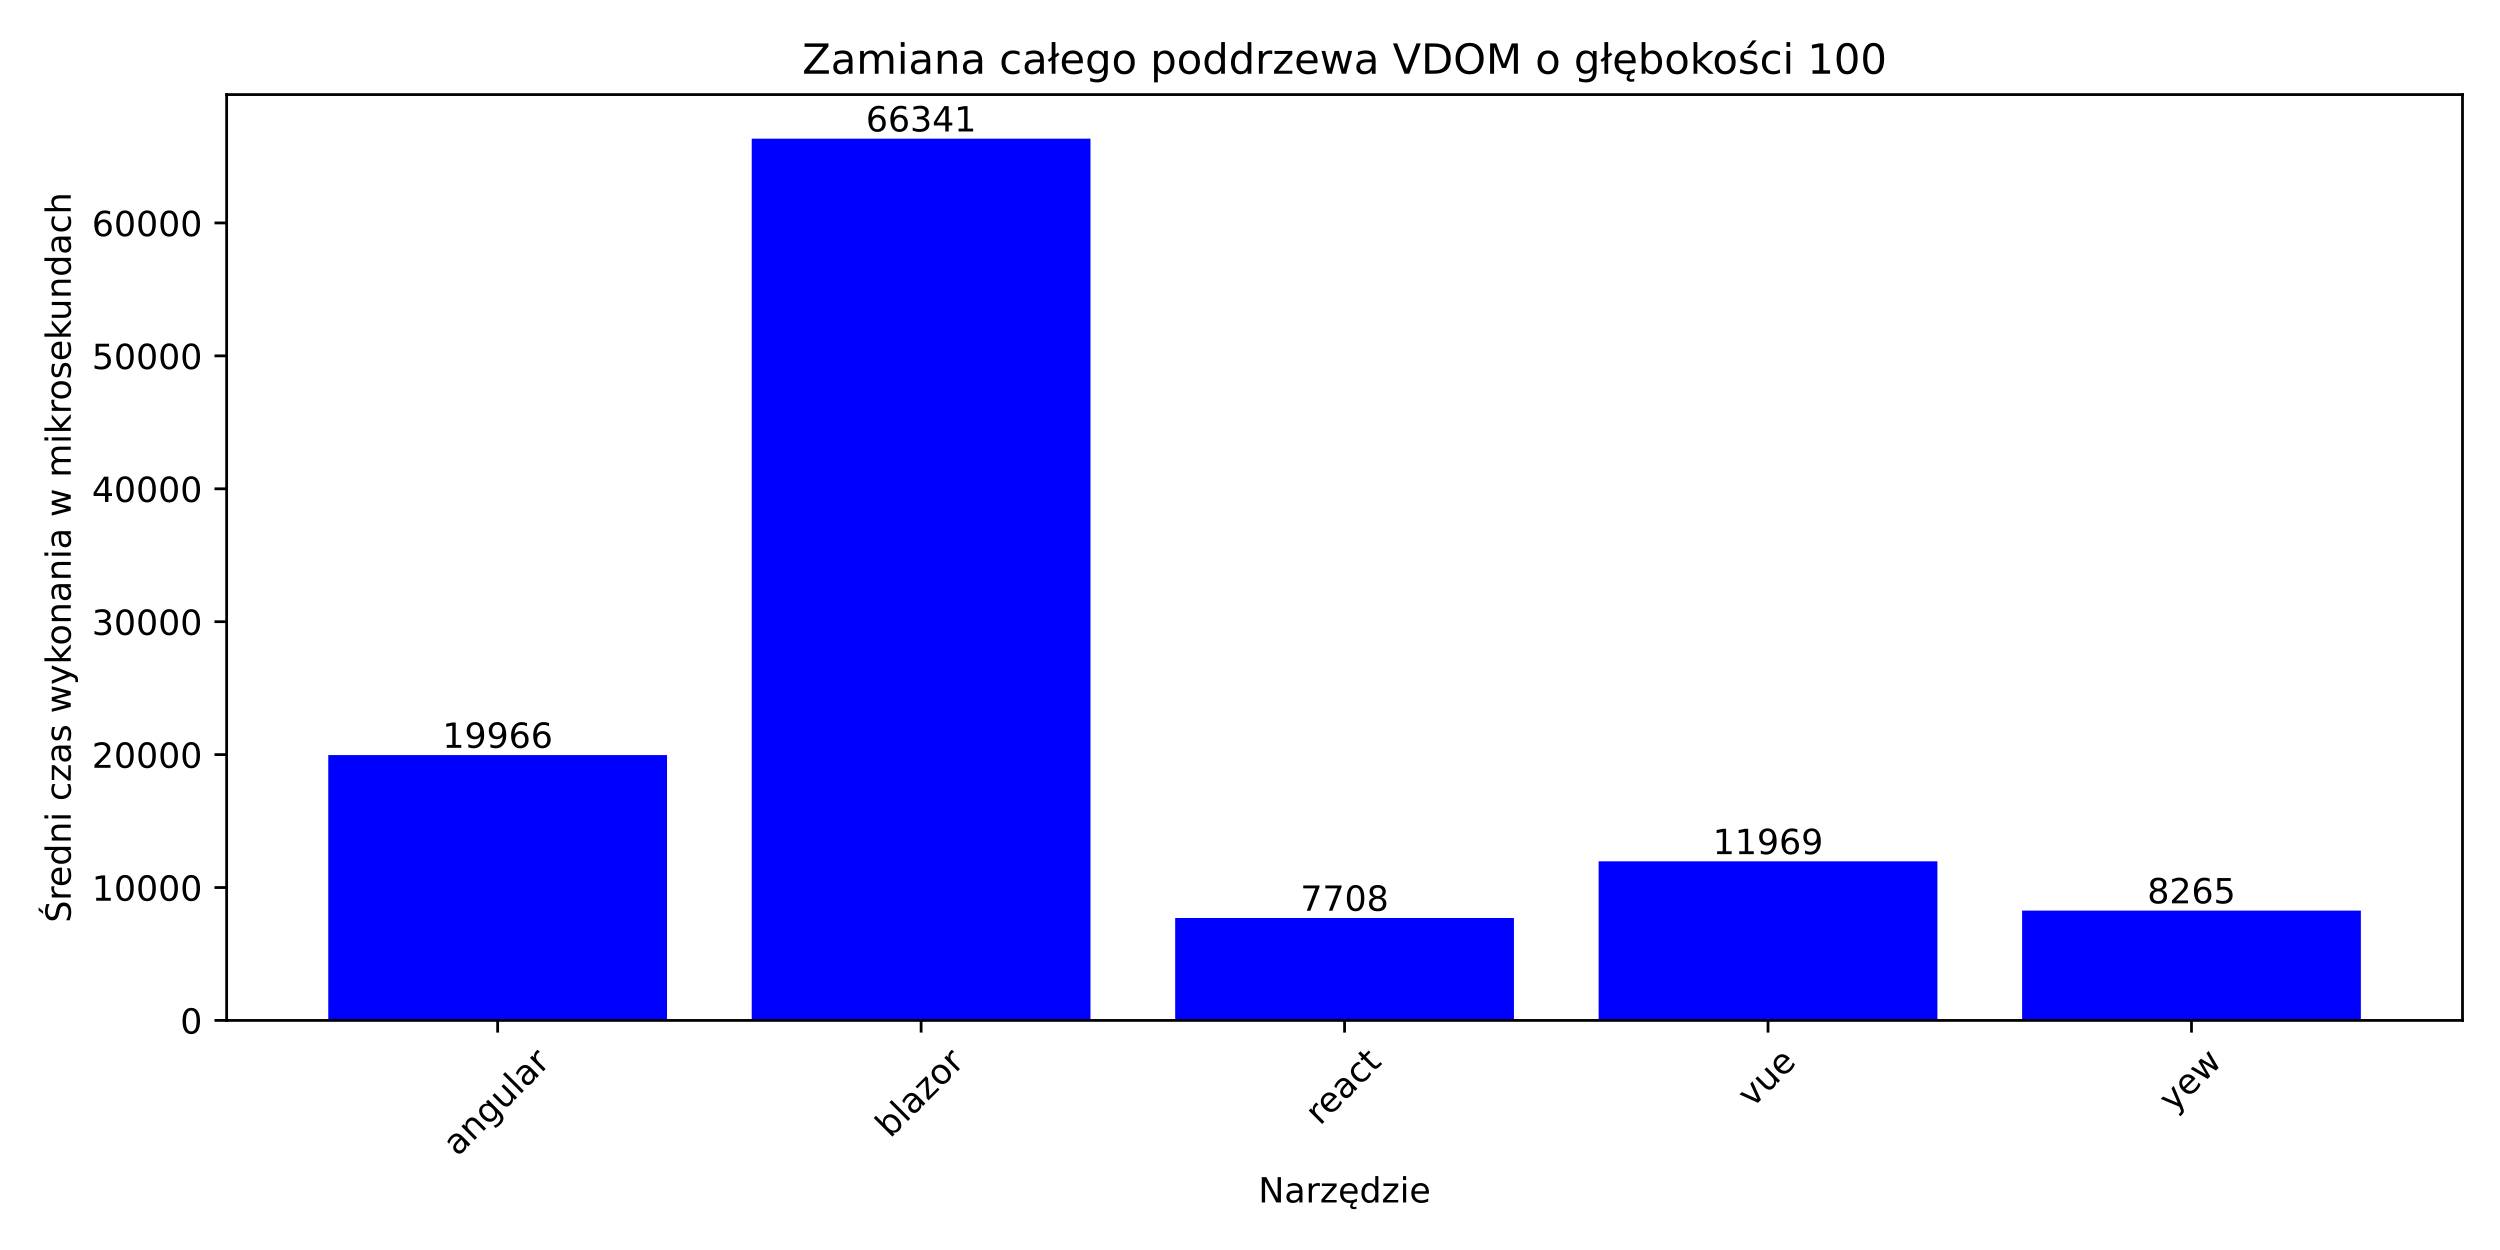
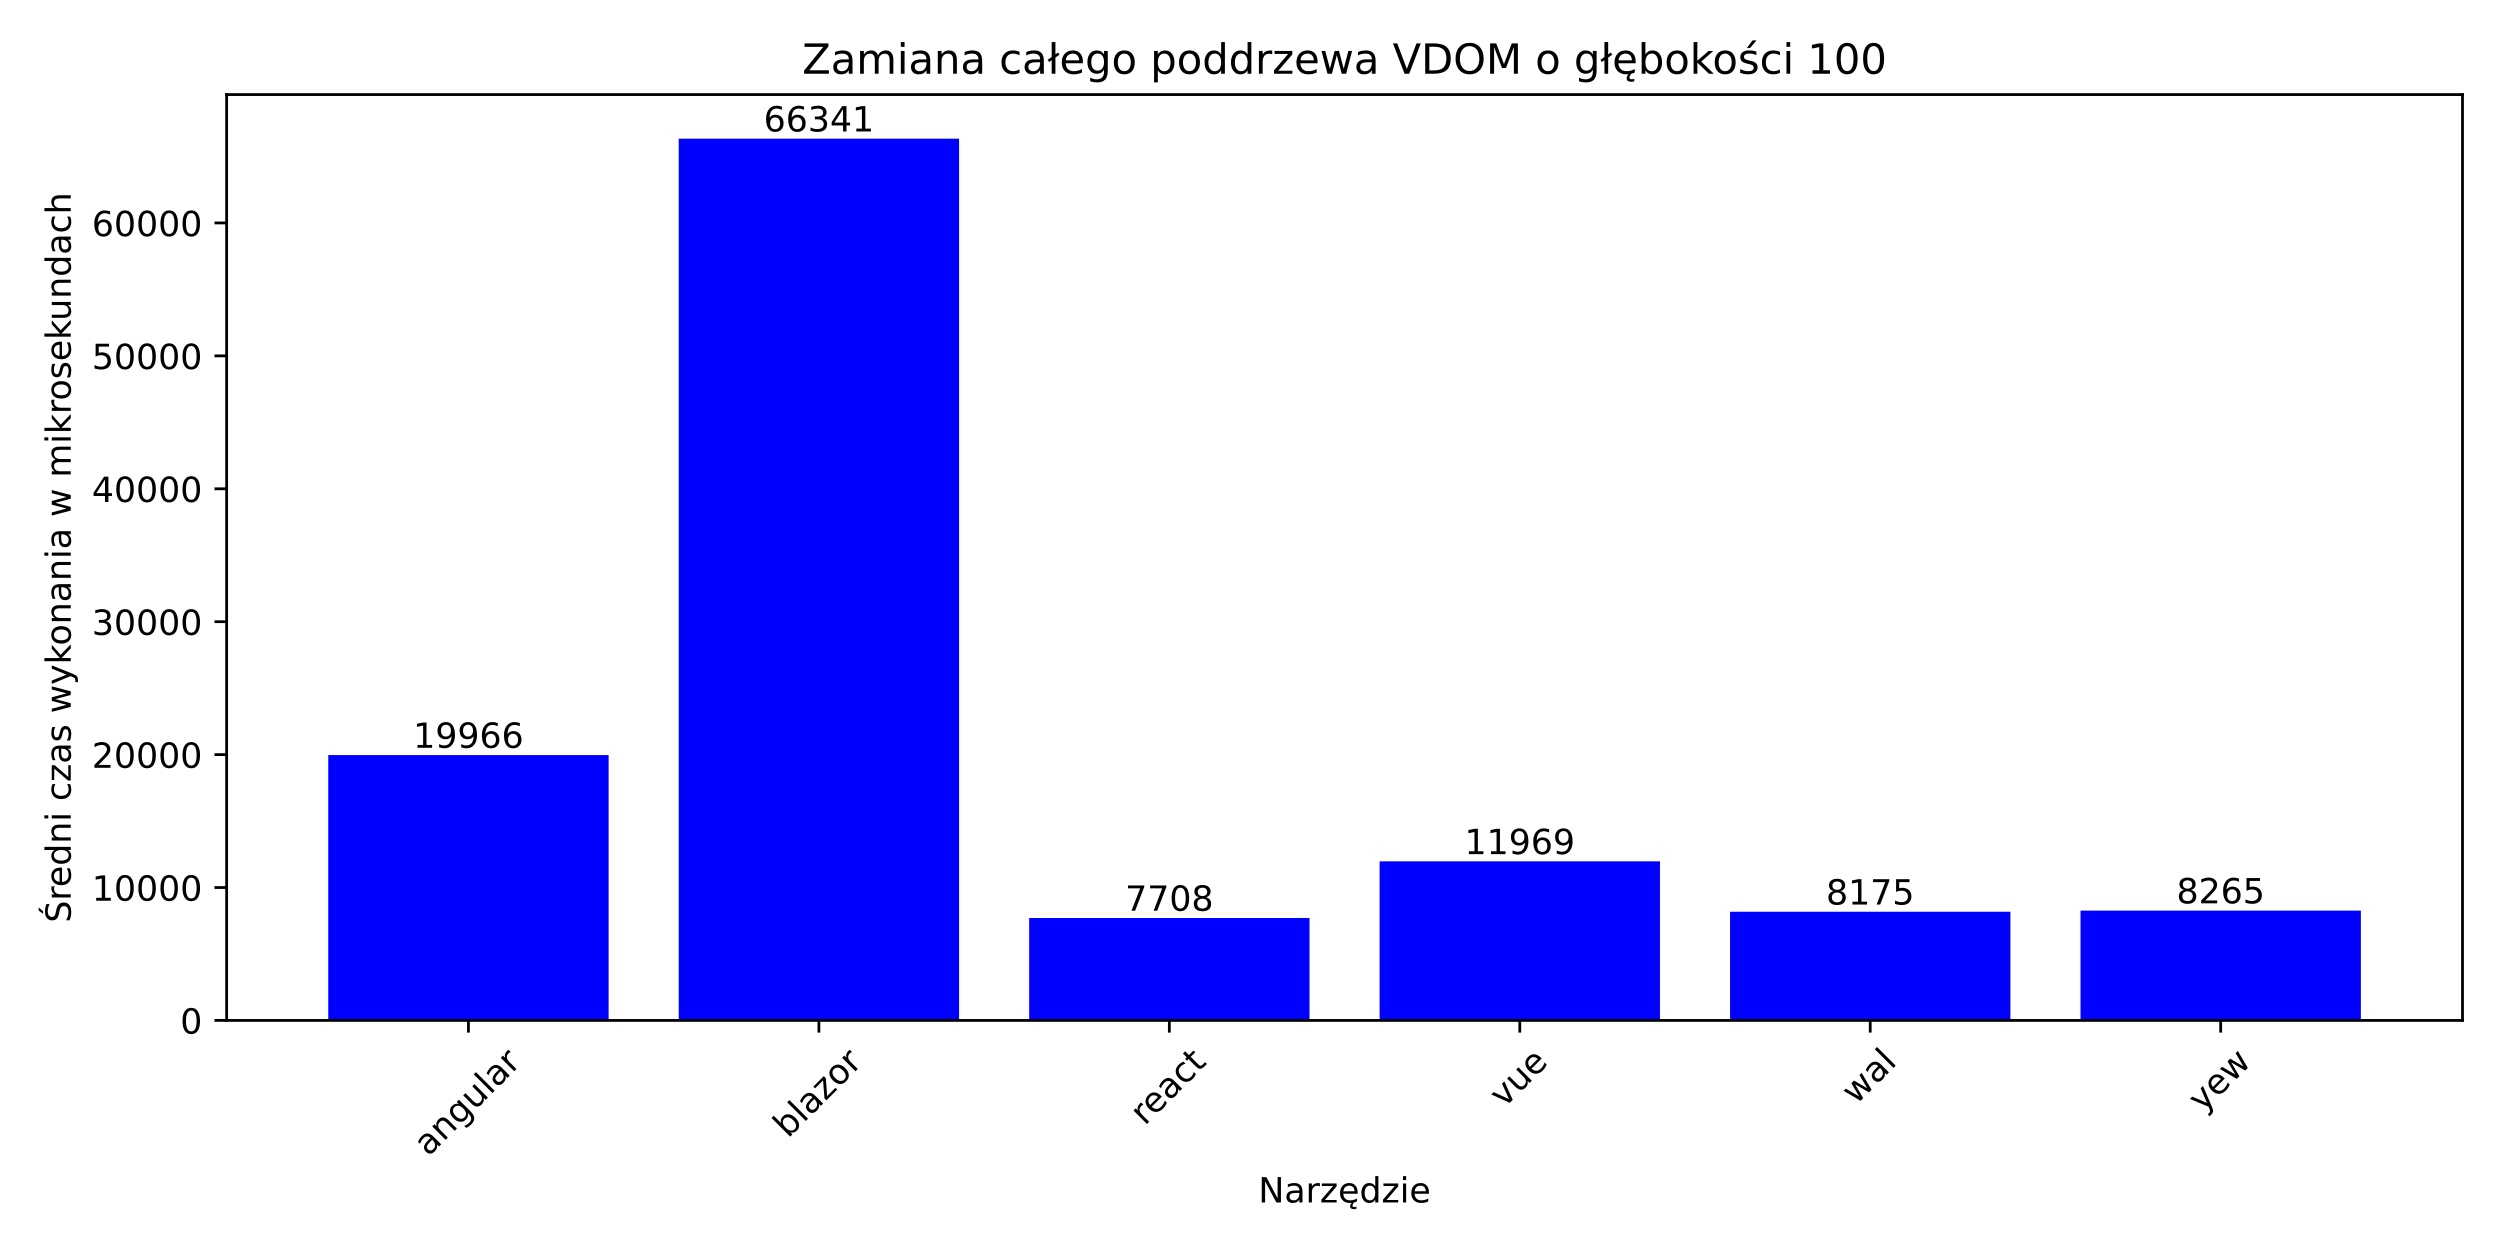
<svg xmlns="http://www.w3.org/2000/svg" xmlns:xlink="http://www.w3.org/1999/xlink" width="720pt" height="360pt" viewBox="0 0 720 360" version="1.1">
  <defs>
    <style type="text/css">*{stroke-linejoin: round; stroke-linecap: butt}</style>
  </defs>
  <g id="figure_1">
    <g id="patch_1">
      <path d="M 0 360  L 720 360  L 720 0  L 0 0  z " style="fill: #ffffff" />
    </g>
    <g id="axes_1">
      <g id="patch_2">
        <path d="M 65.27 293.882  L 709.2 293.882  L 709.2 27.24  L 65.27 27.24  z " style="fill: #ffffff" />
      </g>
      <g id="patch_3">
-         <path d="M 94.54 293.882  L 192.105 293.882  L 192.105 217.454  L 94.54 217.454  z " clip-path="url(#p72a7b8c632)" style="fill: #0000ff" />
+         <path d="M 94.54 293.882  L 175.283 293.882  L 175.283 217.454  L 94.54 217.454  z " clip-path="url(#p450a2bae8b)" style="fill: #0000ff" />
      </g>
      <g id="patch_4">
-         <path d="M 216.496 293.882  L 314.061 293.882  L 314.061 39.937  L 216.496 39.937  z " clip-path="url(#p72a7b8c632)" style="fill: #0000ff" />
+         <path d="M 195.469 293.882  L 276.213 293.882  L 276.213 39.937  L 195.469 39.937  z " clip-path="url(#p450a2bae8b)" style="fill: #0000ff" />
      </g>
      <g id="patch_5">
-         <path d="M 338.452 293.882  L 436.018 293.882  L 436.018 264.378  L 338.452 264.378  z " clip-path="url(#p72a7b8c632)" style="fill: #0000ff" />
+         <path d="M 296.398 293.882  L 377.142 293.882  L 377.142 264.378  L 296.398 264.378  z " clip-path="url(#p450a2bae8b)" style="fill: #0000ff" />
      </g>
      <g id="patch_6">
-         <path d="M 460.409 293.882  L 557.974 293.882  L 557.974 248.068  L 460.409 248.068  z " clip-path="url(#p72a7b8c632)" style="fill: #0000ff" />
+         <path d="M 397.328 293.882  L 478.072 293.882  L 478.072 248.068  L 397.328 248.068  z " clip-path="url(#p450a2bae8b)" style="fill: #0000ff" />
      </g>
      <g id="patch_7">
-         <path d="M 582.365 293.882  L 679.93 293.882  L 679.93 262.246  L 582.365 262.246  z " clip-path="url(#p72a7b8c632)" style="fill: #0000ff" />
+         <path d="M 498.257 293.882  L 579.001 293.882  L 579.001 262.589  L 498.257 262.589  z " clip-path="url(#p450a2bae8b)" style="fill: #0000ff" />
+       </g>
+       <g id="patch_8">
+         <path d="M 599.187 293.882  L 679.93 293.882  L 679.93 262.246  L 599.187 262.246  z " clip-path="url(#p450a2bae8b)" style="fill: #0000ff" />
      </g>
      <g id="matplotlib.axis_1">
        <g id="xtick_1">
          <g id="line2d_1">
            <defs>
-               <path id="m6571f923c6" d="M 0 0  L 0 3.5  " style="stroke: #000000; stroke-width: 0.8" />
+               <path id="ma0e70fa3bb" d="M 0 0  L 0 3.5  " style="stroke: #000000; stroke-width: 0.8" />
            </defs>
            <g>
-               <use xlink:href="#m6571f923c6" x="143.322" y="293.882" style="stroke: #000000; stroke-width: 0.8" />
+               <use xlink:href="#ma0e70fa3bb" x="134.911" y="293.882" style="stroke: #000000; stroke-width: 0.8" />
            </g>
          </g>
          <g id="text_1">
-             <g transform="translate(131.7786 333.2442) rotate(-45) scale(0.1 -0.1)">
+             <g transform="translate(123.3678 333.2442) rotate(-45) scale(0.1 -0.1)">
              <defs>
                <path id="DejaVuSans-61" d="M 2194 1759  Q 1497 1759 1228 1600  Q 959 1441 959 1056  Q 959 750 1161 570  Q 1363 391 1709 391  Q 2188 391 2477 730  Q 2766 1069 2766 1631  L 2766 1759  L 2194 1759  z M 3341 1997  L 3341 0  L 2766 0  L 2766 531  Q 2569 213 2275 61  Q 1981 -91 1556 -91  Q 1019 -91 701 211  Q 384 513 384 1019  Q 384 1609 779 1909  Q 1175 2209 1959 2209  L 2766 2209  L 2766 2266  Q 2766 2663 2505 2880  Q 2244 3097 1772 3097  Q 1472 3097 1187 3025  Q 903 2953 641 2809  L 641 3341  Q 956 3463 1253 3523  Q 1550 3584 1831 3584  Q 2591 3584 2966 3190  Q 3341 2797 3341 1997  z " transform="scale(0.015625)" />
                <path id="DejaVuSans-6e" d="M 3513 2113  L 3513 0  L 2938 0  L 2938 2094  Q 2938 2591 2744 2837  Q 2550 3084 2163 3084  Q 1697 3084 1428 2787  Q 1159 2491 1159 1978  L 1159 0  L 581 0  L 581 3500  L 1159 3500  L 1159 2956  Q 1366 3272 1645 3428  Q 1925 3584 2291 3584  Q 2894 3584 3203 3211  Q 3513 2838 3513 2113  z " transform="scale(0.015625)" />
                <path id="DejaVuSans-67" d="M 2906 1791  Q 2906 2416 2648 2759  Q 2391 3103 1925 3103  Q 1463 3103 1205 2759  Q 947 2416 947 1791  Q 947 1169 1205 825  Q 1463 481 1925 481  Q 2391 481 2648 825  Q 2906 1169 2906 1791  z M 3481 434  Q 3481 -459 3084 -895  Q 2688 -1331 1869 -1331  Q 1566 -1331 1297 -1286  Q 1028 -1241 775 -1147  L 775 -588  Q 1028 -725 1275 -790  Q 1522 -856 1778 -856  Q 2344 -856 2625 -561  Q 2906 -266 2906 331  L 2906 616  Q 2728 306 2450 153  Q 2172 0 1784 0  Q 1141 0 747 490  Q 353 981 353 1791  Q 353 2603 747 3093  Q 1141 3584 1784 3584  Q 2172 3584 2450 3431  Q 2728 3278 2906 2969  L 2906 3500  L 3481 3500  L 3481 434  z " transform="scale(0.015625)" />
                <path id="DejaVuSans-75" d="M 544 1381  L 544 3500  L 1119 3500  L 1119 1403  Q 1119 906 1312 657  Q 1506 409 1894 409  Q 2359 409 2629 706  Q 2900 1003 2900 1516  L 2900 3500  L 3475 3500  L 3475 0  L 2900 0  L 2900 538  Q 2691 219 2414 64  Q 2138 -91 1772 -91  Q 1169 -91 856 284  Q 544 659 544 1381  z M 1991 3584  L 1991 3584  z " transform="scale(0.015625)" />
                <path id="DejaVuSans-6c" d="M 603 4863  L 1178 4863  L 1178 0  L 603 0  L 603 4863  z " transform="scale(0.015625)" />
                <path id="DejaVuSans-72" d="M 2631 2963  Q 2534 3019 2420 3045  Q 2306 3072 2169 3072  Q 1681 3072 1420 2755  Q 1159 2438 1159 1844  L 1159 0  L 581 0  L 581 3500  L 1159 3500  L 1159 2956  Q 1341 3275 1631 3429  Q 1922 3584 2338 3584  Q 2397 3584 2469 3576  Q 2541 3569 2628 3553  L 2631 2963  z " transform="scale(0.015625)" />
              </defs>
              <use xlink:href="#DejaVuSans-61" />
              <use xlink:href="#DejaVuSans-6e" x="61.279" />
              <use xlink:href="#DejaVuSans-67" x="124.658" />
              <use xlink:href="#DejaVuSans-75" x="188.135" />
              <use xlink:href="#DejaVuSans-6c" x="251.514" />
              <use xlink:href="#DejaVuSans-61" x="279.297" />
              <use xlink:href="#DejaVuSans-72" x="340.576" />
            </g>
          </g>
        </g>
        <g id="xtick_2">
          <g id="line2d_2">
            <g>
-               <use xlink:href="#m6571f923c6" x="265.279" y="293.882" style="stroke: #000000; stroke-width: 0.8" />
+               <use xlink:href="#ma0e70fa3bb" x="235.841" y="293.882" style="stroke: #000000; stroke-width: 0.8" />
            </g>
          </g>
          <g id="text_2">
-             <g transform="translate(256.364 327.9862) rotate(-45) scale(0.1 -0.1)">
+             <g transform="translate(226.9263 327.9862) rotate(-45) scale(0.1 -0.1)">
              <defs>
                <path id="DejaVuSans-62" d="M 3116 1747  Q 3116 2381 2855 2742  Q 2594 3103 2138 3103  Q 1681 3103 1420 2742  Q 1159 2381 1159 1747  Q 1159 1113 1420 752  Q 1681 391 2138 391  Q 2594 391 2855 752  Q 3116 1113 3116 1747  z M 1159 2969  Q 1341 3281 1617 3432  Q 1894 3584 2278 3584  Q 2916 3584 3314 3078  Q 3713 2572 3713 1747  Q 3713 922 3314 415  Q 2916 -91 2278 -91  Q 1894 -91 1617 61  Q 1341 213 1159 525  L 1159 0  L 581 0  L 581 4863  L 1159 4863  L 1159 2969  z " transform="scale(0.015625)" />
                <path id="DejaVuSans-7a" d="M 353 3500  L 3084 3500  L 3084 2975  L 922 459  L 3084 459  L 3084 0  L 275 0  L 275 525  L 2438 3041  L 353 3041  L 353 3500  z " transform="scale(0.015625)" />
                <path id="DejaVuSans-6f" d="M 1959 3097  Q 1497 3097 1228 2736  Q 959 2375 959 1747  Q 959 1119 1226 758  Q 1494 397 1959 397  Q 2419 397 2687 759  Q 2956 1122 2956 1747  Q 2956 2369 2687 2733  Q 2419 3097 1959 3097  z M 1959 3584  Q 2709 3584 3137 3096  Q 3566 2609 3566 1747  Q 3566 888 3137 398  Q 2709 -91 1959 -91  Q 1206 -91 779 398  Q 353 888 353 1747  Q 353 2609 779 3096  Q 1206 3584 1959 3584  z " transform="scale(0.015625)" />
              </defs>
              <use xlink:href="#DejaVuSans-62" />
              <use xlink:href="#DejaVuSans-6c" x="63.477" />
              <use xlink:href="#DejaVuSans-61" x="91.26" />
              <use xlink:href="#DejaVuSans-7a" x="152.539" />
              <use xlink:href="#DejaVuSans-6f" x="205.029" />
              <use xlink:href="#DejaVuSans-72" x="266.211" />
            </g>
          </g>
        </g>
        <g id="xtick_3">
          <g id="line2d_3">
            <g>
-               <use xlink:href="#m6571f923c6" x="387.235" y="293.882" style="stroke: #000000; stroke-width: 0.8" />
+               <use xlink:href="#ma0e70fa3bb" x="336.77" y="293.882" style="stroke: #000000; stroke-width: 0.8" />
            </g>
          </g>
          <g id="text_3">
-             <g transform="translate(380.1402 324.3468) rotate(-45) scale(0.1 -0.1)">
+             <g transform="translate(329.6754 324.3468) rotate(-45) scale(0.1 -0.1)">
              <defs>
                <path id="DejaVuSans-65" d="M 3597 1894  L 3597 1613  L 953 1613  Q 991 1019 1311 708  Q 1631 397 2203 397  Q 2534 397 2845 478  Q 3156 559 3463 722  L 3463 178  Q 3153 47 2828 -22  Q 2503 -91 2169 -91  Q 1331 -91 842 396  Q 353 884 353 1716  Q 353 2575 817 3079  Q 1281 3584 2069 3584  Q 2775 3584 3186 3129  Q 3597 2675 3597 1894  z M 3022 2063  Q 3016 2534 2758 2815  Q 2500 3097 2075 3097  Q 1594 3097 1305 2825  Q 1016 2553 972 2059  L 3022 2063  z " transform="scale(0.015625)" />
                <path id="DejaVuSans-63" d="M 3122 3366  L 3122 2828  Q 2878 2963 2633 3030  Q 2388 3097 2138 3097  Q 1578 3097 1268 2742  Q 959 2388 959 1747  Q 959 1106 1268 751  Q 1578 397 2138 397  Q 2388 397 2633 464  Q 2878 531 3122 666  L 3122 134  Q 2881 22 2623 -34  Q 2366 -91 2075 -91  Q 1284 -91 818 406  Q 353 903 353 1747  Q 353 2603 823 3093  Q 1294 3584 2113 3584  Q 2378 3584 2631 3529  Q 2884 3475 3122 3366  z " transform="scale(0.015625)" />
                <path id="DejaVuSans-74" d="M 1172 4494  L 1172 3500  L 2356 3500  L 2356 3053  L 1172 3053  L 1172 1153  Q 1172 725 1289 603  Q 1406 481 1766 481  L 2356 481  L 2356 0  L 1766 0  Q 1100 0 847 248  Q 594 497 594 1153  L 594 3053  L 172 3053  L 172 3500  L 594 3500  L 594 4494  L 1172 4494  z " transform="scale(0.015625)" />
              </defs>
              <use xlink:href="#DejaVuSans-72" />
              <use xlink:href="#DejaVuSans-65" x="38.863" />
              <use xlink:href="#DejaVuSans-61" x="100.387" />
              <use xlink:href="#DejaVuSans-63" x="161.666" />
              <use xlink:href="#DejaVuSans-74" x="216.646" />
            </g>
          </g>
        </g>
        <g id="xtick_4">
          <g id="line2d_4">
            <g>
-               <use xlink:href="#m6571f923c6" x="509.191" y="293.882" style="stroke: #000000; stroke-width: 0.8" />
+               <use xlink:href="#ma0e70fa3bb" x="437.7" y="293.882" style="stroke: #000000; stroke-width: 0.8" />
            </g>
          </g>
          <g id="text_4">
-             <g transform="translate(504.6339 319.2722) rotate(-45) scale(0.1 -0.1)">
+             <g transform="translate(433.1422 319.2722) rotate(-45) scale(0.1 -0.1)">
              <defs>
                <path id="DejaVuSans-76" d="M 191 3500  L 800 3500  L 1894 563  L 2988 3500  L 3597 3500  L 2284 0  L 1503 0  L 191 3500  z " transform="scale(0.015625)" />
              </defs>
              <use xlink:href="#DejaVuSans-76" />
              <use xlink:href="#DejaVuSans-75" x="59.18" />
              <use xlink:href="#DejaVuSans-65" x="122.559" />
            </g>
          </g>
        </g>
        <g id="xtick_5">
          <g id="line2d_5">
            <g>
-               <use xlink:href="#m6571f923c6" x="631.148" y="293.882" style="stroke: #000000; stroke-width: 0.8" />
+               <use xlink:href="#ma0e70fa3bb" x="538.629" y="293.882" style="stroke: #000000; stroke-width: 0.8" />
            </g>
          </g>
          <g id="text_5">
-             <g transform="translate(625.9396 320.5737) rotate(-45) scale(0.1 -0.1)">
+             <g transform="translate(534.5401 318.3353) rotate(-45) scale(0.1 -0.1)">
+               <defs>
+                 <path id="DejaVuSans-77" d="M 269 3500  L 844 3500  L 1563 769  L 2278 3500  L 2956 3500  L 3675 769  L 4391 3500  L 4966 3500  L 4050 0  L 3372 0  L 2619 2869  L 1863 0  L 1184 0  L 269 3500  z " transform="scale(0.015625)" />
+               </defs>
+               <use xlink:href="#DejaVuSans-77" />
+               <use xlink:href="#DejaVuSans-61" x="81.787" />
+               <use xlink:href="#DejaVuSans-6c" x="143.066" />
+             </g>
+           </g>
+         </g>
+         <g id="xtick_6">
+           <g id="line2d_6">
+             <g>
+               <use xlink:href="#ma0e70fa3bb" x="639.559" y="293.882" style="stroke: #000000; stroke-width: 0.8" />
+             </g>
+           </g>
+           <g id="text_6">
+             <g transform="translate(634.3504 320.5737) rotate(-45) scale(0.1 -0.1)">
              <defs>
                <path id="DejaVuSans-79" d="M 2059 -325  Q 1816 -950 1584 -1140  Q 1353 -1331 966 -1331  L 506 -1331  L 506 -850  L 844 -850  Q 1081 -850 1212 -737  Q 1344 -625 1503 -206  L 1606 56  L 191 3500  L 800 3500  L 1894 763  L 2988 3500  L 3597 3500  L 2059 -325  z " transform="scale(0.015625)" />
-                 <path id="DejaVuSans-77" d="M 269 3500  L 844 3500  L 1563 769  L 2278 3500  L 2956 3500  L 3675 769  L 4391 3500  L 4966 3500  L 4050 0  L 3372 0  L 2619 2869  L 1863 0  L 1184 0  L 269 3500  z " transform="scale(0.015625)" />
              </defs>
              <use xlink:href="#DejaVuSans-79" />
              <use xlink:href="#DejaVuSans-65" x="59.18" />
              <use xlink:href="#DejaVuSans-77" x="120.703" />
            </g>
          </g>
        </g>
-         <g id="text_6">
+         <g id="text_7">
          <g transform="translate(362.41 346.3132) scale(0.1 -0.1)">
            <defs>
              <path id="DejaVuSans-4e" d="M 628 4666  L 1478 4666  L 3547 763  L 3547 4666  L 4159 4666  L 4159 0  L 3309 0  L 1241 3903  L 1241 0  L 628 0  L 628 4666  z " transform="scale(0.015625)" />
              <path id="DejaVuSans-119" d="M 3597 1894  L 3597 1613  L 953 1613  Q 991 1019 1311 708  Q 1631 397 2203 397  Q 2534 397 2845 478  Q 3156 559 3463 722  L 3463 178  Q 3153 47 2828 -22  Q 2503 -91 2169 -91  Q 1331 -91 842 396  Q 353 884 353 1716  Q 353 2575 817 3079  Q 1281 3584 2069 3584  Q 2775 3584 3186 3129  Q 3597 2675 3597 1894  z M 3022 2063  Q 3016 2534 2758 2815  Q 2500 3097 2075 3097  Q 1594 3097 1305 2825  Q 1016 2553 972 2059  L 3022 2063  z M 2551 0  L 2923 0  Q 2782 -191 2715 -328  Q 2648 -466 2648 -563  Q 2648 -706 2734 -778  Q 2820 -850 2989 -850  Q 3089 -850 3185 -826  Q 3282 -803 3379 -756  L 3379 -1172  Q 3260 -1203 3154 -1218  Q 3048 -1234 2954 -1234  Q 2573 -1234 2393 -1098  Q 2214 -963 2214 -672  Q 2214 -522 2296 -358  Q 2379 -194 2551 0  z " transform="scale(0.015625)" />
              <path id="DejaVuSans-64" d="M 2906 2969  L 2906 4863  L 3481 4863  L 3481 0  L 2906 0  L 2906 525  Q 2725 213 2448 61  Q 2172 -91 1784 -91  Q 1150 -91 751 415  Q 353 922 353 1747  Q 353 2572 751 3078  Q 1150 3584 1784 3584  Q 2172 3584 2448 3432  Q 2725 3281 2906 2969  z M 947 1747  Q 947 1113 1208 752  Q 1469 391 1925 391  Q 2381 391 2643 752  Q 2906 1113 2906 1747  Q 2906 2381 2643 2742  Q 2381 3103 1925 3103  Q 1469 3103 1208 2742  Q 947 2381 947 1747  z " transform="scale(0.015625)" />
              <path id="DejaVuSans-69" d="M 603 3500  L 1178 3500  L 1178 0  L 603 0  L 603 3500  z M 603 4863  L 1178 4863  L 1178 4134  L 603 4134  L 603 4863  z " transform="scale(0.015625)" />
            </defs>
            <use xlink:href="#DejaVuSans-4e" />
            <use xlink:href="#DejaVuSans-61" x="74.805" />
            <use xlink:href="#DejaVuSans-72" x="136.084" />
            <use xlink:href="#DejaVuSans-7a" x="177.197" />
            <use xlink:href="#DejaVuSans-119" x="229.688" />
            <use xlink:href="#DejaVuSans-64" x="291.211" />
            <use xlink:href="#DejaVuSans-7a" x="354.688" />
            <use xlink:href="#DejaVuSans-69" x="407.178" />
            <use xlink:href="#DejaVuSans-65" x="434.961" />
          </g>
        </g>
      </g>
      <g id="matplotlib.axis_2">
        <g id="ytick_1">
-           <g id="line2d_6">
+           <g id="line2d_7">
            <defs>
-               <path id="mdfa405fa09" d="M 0 0  L -3.5 0  " style="stroke: #000000; stroke-width: 0.8" />
+               <path id="m7a486ed71a" d="M 0 0  L -3.5 0  " style="stroke: #000000; stroke-width: 0.8" />
            </defs>
            <g>
-               <use xlink:href="#mdfa405fa09" x="65.27" y="293.882" style="stroke: #000000; stroke-width: 0.8" />
-             </g>
-           </g>
-           <g id="text_7">
+               <use xlink:href="#m7a486ed71a" x="65.27" y="293.882" style="stroke: #000000; stroke-width: 0.8" />
+             </g>
+           </g>
+           <g id="text_8">
            <g transform="translate(51.9075 297.6811) scale(0.1 -0.1)">
              <defs>
                <path id="DejaVuSans-30" d="M 2034 4250  Q 1547 4250 1301 3770  Q 1056 3291 1056 2328  Q 1056 1369 1301 889  Q 1547 409 2034 409  Q 2525 409 2770 889  Q 3016 1369 3016 2328  Q 3016 3291 2770 3770  Q 2525 4250 2034 4250  z M 2034 4750  Q 2819 4750 3233 4129  Q 3647 3509 3647 2328  Q 3647 1150 3233 529  Q 2819 -91 2034 -91  Q 1250 -91 836 529  Q 422 1150 422 2328  Q 422 3509 836 4129  Q 1250 4750 2034 4750  z " transform="scale(0.015625)" />
              </defs>
              <use xlink:href="#DejaVuSans-30" />
            </g>
          </g>
        </g>
        <g id="ytick_2">
-           <g id="line2d_7">
-             <g>
-               <use xlink:href="#mdfa405fa09" x="65.27" y="255.603" style="stroke: #000000; stroke-width: 0.8" />
-             </g>
-           </g>
-           <g id="text_8">
+           <g id="line2d_8">
+             <g>
+               <use xlink:href="#m7a486ed71a" x="65.27" y="255.603" style="stroke: #000000; stroke-width: 0.8" />
+             </g>
+           </g>
+           <g id="text_9">
            <g transform="translate(26.4575 259.4027) scale(0.1 -0.1)">
              <defs>
                <path id="DejaVuSans-31" d="M 794 531  L 1825 531  L 1825 4091  L 703 3866  L 703 4441  L 1819 4666  L 2450 4666  L 2450 531  L 3481 531  L 3481 0  L 794 0  L 794 531  z " transform="scale(0.015625)" />
              </defs>
              <use xlink:href="#DejaVuSans-31" />
              <use xlink:href="#DejaVuSans-30" x="63.623" />
              <use xlink:href="#DejaVuSans-30" x="127.246" />
              <use xlink:href="#DejaVuSans-30" x="190.869" />
              <use xlink:href="#DejaVuSans-30" x="254.492" />
            </g>
          </g>
        </g>
        <g id="ytick_3">
-           <g id="line2d_8">
-             <g>
-               <use xlink:href="#mdfa405fa09" x="65.27" y="217.325" style="stroke: #000000; stroke-width: 0.8" />
-             </g>
-           </g>
-           <g id="text_9">
+           <g id="line2d_9">
+             <g>
+               <use xlink:href="#m7a486ed71a" x="65.27" y="217.325" style="stroke: #000000; stroke-width: 0.8" />
+             </g>
+           </g>
+           <g id="text_10">
            <g transform="translate(26.4575 221.1243) scale(0.1 -0.1)">
              <defs>
                <path id="DejaVuSans-32" d="M 1228 531  L 3431 531  L 3431 0  L 469 0  L 469 531  Q 828 903 1448 1529  Q 2069 2156 2228 2338  Q 2531 2678 2651 2914  Q 2772 3150 2772 3378  Q 2772 3750 2511 3984  Q 2250 4219 1831 4219  Q 1534 4219 1204 4116  Q 875 4013 500 3803  L 500 4441  Q 881 4594 1212 4672  Q 1544 4750 1819 4750  Q 2544 4750 2975 4387  Q 3406 4025 3406 3419  Q 3406 3131 3298 2873  Q 3191 2616 2906 2266  Q 2828 2175 2409 1742  Q 1991 1309 1228 531  z " transform="scale(0.015625)" />
              </defs>
              <use xlink:href="#DejaVuSans-32" />
              <use xlink:href="#DejaVuSans-30" x="63.623" />
              <use xlink:href="#DejaVuSans-30" x="127.246" />
              <use xlink:href="#DejaVuSans-30" x="190.869" />
              <use xlink:href="#DejaVuSans-30" x="254.492" />
            </g>
          </g>
        </g>
        <g id="ytick_4">
-           <g id="line2d_9">
-             <g>
-               <use xlink:href="#mdfa405fa09" x="65.27" y="179.047" style="stroke: #000000; stroke-width: 0.8" />
-             </g>
-           </g>
-           <g id="text_10">
+           <g id="line2d_10">
+             <g>
+               <use xlink:href="#m7a486ed71a" x="65.27" y="179.047" style="stroke: #000000; stroke-width: 0.8" />
+             </g>
+           </g>
+           <g id="text_11">
            <g transform="translate(26.4575 182.8458) scale(0.1 -0.1)">
              <defs>
                <path id="DejaVuSans-33" d="M 2597 2516  Q 3050 2419 3304 2112  Q 3559 1806 3559 1356  Q 3559 666 3084 287  Q 2609 -91 1734 -91  Q 1441 -91 1130 -33  Q 819 25 488 141  L 488 750  Q 750 597 1062 519  Q 1375 441 1716 441  Q 2309 441 2620 675  Q 2931 909 2931 1356  Q 2931 1769 2642 2001  Q 2353 2234 1838 2234  L 1294 2234  L 1294 2753  L 1863 2753  Q 2328 2753 2575 2939  Q 2822 3125 2822 3475  Q 2822 3834 2567 4026  Q 2313 4219 1838 4219  Q 1578 4219 1281 4162  Q 984 4106 628 3988  L 628 4550  Q 988 4650 1302 4700  Q 1616 4750 1894 4750  Q 2613 4750 3031 4423  Q 3450 4097 3450 3541  Q 3450 3153 3228 2886  Q 3006 2619 2597 2516  z " transform="scale(0.015625)" />
              </defs>
              <use xlink:href="#DejaVuSans-33" />
              <use xlink:href="#DejaVuSans-30" x="63.623" />
              <use xlink:href="#DejaVuSans-30" x="127.246" />
              <use xlink:href="#DejaVuSans-30" x="190.869" />
              <use xlink:href="#DejaVuSans-30" x="254.492" />
            </g>
          </g>
        </g>
        <g id="ytick_5">
-           <g id="line2d_10">
-             <g>
-               <use xlink:href="#mdfa405fa09" x="65.27" y="140.768" style="stroke: #000000; stroke-width: 0.8" />
-             </g>
-           </g>
-           <g id="text_11">
+           <g id="line2d_11">
+             <g>
+               <use xlink:href="#m7a486ed71a" x="65.27" y="140.768" style="stroke: #000000; stroke-width: 0.8" />
+             </g>
+           </g>
+           <g id="text_12">
            <g transform="translate(26.4575 144.5674) scale(0.1 -0.1)">
              <defs>
                <path id="DejaVuSans-34" d="M 2419 4116  L 825 1625  L 2419 1625  L 2419 4116  z M 2253 4666  L 3047 4666  L 3047 1625  L 3713 1625  L 3713 1100  L 3047 1100  L 3047 0  L 2419 0  L 2419 1100  L 313 1100  L 313 1709  L 2253 4666  z " transform="scale(0.015625)" />
              </defs>
              <use xlink:href="#DejaVuSans-34" />
              <use xlink:href="#DejaVuSans-30" x="63.623" />
              <use xlink:href="#DejaVuSans-30" x="127.246" />
              <use xlink:href="#DejaVuSans-30" x="190.869" />
              <use xlink:href="#DejaVuSans-30" x="254.492" />
            </g>
          </g>
        </g>
        <g id="ytick_6">
-           <g id="line2d_11">
-             <g>
-               <use xlink:href="#mdfa405fa09" x="65.27" y="102.49" style="stroke: #000000; stroke-width: 0.8" />
-             </g>
-           </g>
-           <g id="text_12">
+           <g id="line2d_12">
+             <g>
+               <use xlink:href="#m7a486ed71a" x="65.27" y="102.49" style="stroke: #000000; stroke-width: 0.8" />
+             </g>
+           </g>
+           <g id="text_13">
            <g transform="translate(26.4575 106.289) scale(0.1 -0.1)">
              <defs>
                <path id="DejaVuSans-35" d="M 691 4666  L 3169 4666  L 3169 4134  L 1269 4134  L 1269 2991  Q 1406 3038 1543 3061  Q 1681 3084 1819 3084  Q 2600 3084 3056 2656  Q 3513 2228 3513 1497  Q 3513 744 3044 326  Q 2575 -91 1722 -91  Q 1428 -91 1123 -41  Q 819 9 494 109  L 494 744  Q 775 591 1075 516  Q 1375 441 1709 441  Q 2250 441 2565 725  Q 2881 1009 2881 1497  Q 2881 1984 2565 2268  Q 2250 2553 1709 2553  Q 1456 2553 1204 2497  Q 953 2441 691 2322  L 691 4666  z " transform="scale(0.015625)" />
              </defs>
              <use xlink:href="#DejaVuSans-35" />
              <use xlink:href="#DejaVuSans-30" x="63.623" />
              <use xlink:href="#DejaVuSans-30" x="127.246" />
              <use xlink:href="#DejaVuSans-30" x="190.869" />
              <use xlink:href="#DejaVuSans-30" x="254.492" />
            </g>
          </g>
        </g>
        <g id="ytick_7">
-           <g id="line2d_12">
-             <g>
-               <use xlink:href="#mdfa405fa09" x="65.27" y="64.211" style="stroke: #000000; stroke-width: 0.8" />
-             </g>
-           </g>
-           <g id="text_13">
+           <g id="line2d_13">
+             <g>
+               <use xlink:href="#m7a486ed71a" x="65.27" y="64.211" style="stroke: #000000; stroke-width: 0.8" />
+             </g>
+           </g>
+           <g id="text_14">
            <g transform="translate(26.4575 68.01058) scale(0.1 -0.1)">
              <defs>
                <path id="DejaVuSans-36" d="M 2113 2584  Q 1688 2584 1439 2293  Q 1191 2003 1191 1497  Q 1191 994 1439 701  Q 1688 409 2113 409  Q 2538 409 2786 701  Q 3034 994 3034 1497  Q 3034 2003 2786 2293  Q 2538 2584 2113 2584  z M 3366 4563  L 3366 3988  Q 3128 4100 2886 4159  Q 2644 4219 2406 4219  Q 1781 4219 1451 3797  Q 1122 3375 1075 2522  Q 1259 2794 1537 2939  Q 1816 3084 2150 3084  Q 2853 3084 3261 2657  Q 3669 2231 3669 1497  Q 3669 778 3244 343  Q 2819 -91 2113 -91  Q 1303 -91 875 529  Q 447 1150 447 2328  Q 447 3434 972 4092  Q 1497 4750 2381 4750  Q 2619 4750 2861 4703  Q 3103 4656 3366 4563  z " transform="scale(0.015625)" />
              </defs>
              <use xlink:href="#DejaVuSans-36" />
              <use xlink:href="#DejaVuSans-30" x="63.623" />
              <use xlink:href="#DejaVuSans-30" x="127.246" />
              <use xlink:href="#DejaVuSans-30" x="190.869" />
              <use xlink:href="#DejaVuSans-30" x="254.492" />
            </g>
          </g>
        </g>
-         <g id="text_14">
+         <g id="text_15">
          <g transform="translate(20.37781 265.7219) rotate(-90) scale(0.1 -0.1)">
            <defs>
              <path id="DejaVuSans-15a" d="M 2236 5921  L 2814 5921  L 2102 5096  L 1623 5096  L 2236 5921  z M 3425 4513  L 3425 3897  Q 3066 4069 2747 4153  Q 2428 4238 2131 4238  Q 1616 4238 1336 4038  Q 1056 3838 1056 3469  Q 1056 3159 1242 3001  Q 1428 2844 1947 2747  L 2328 2669  Q 3034 2534 3370 2195  Q 3706 1856 3706 1288  Q 3706 609 3251 259  Q 2797 -91 1919 -91  Q 1588 -91 1214 -16  Q 841 59 441 206  L 441 856  Q 825 641 1194 531  Q 1563 422 1919 422  Q 2459 422 2753 634  Q 3047 847 3047 1241  Q 3047 1584 2836 1778  Q 2625 1972 2144 2069  L 1759 2144  Q 1053 2284 737 2584  Q 422 2884 422 3419  Q 422 4038 858 4394  Q 1294 4750 2059 4750  Q 2388 4750 2728 4690  Q 3069 4631 3425 4513  z " transform="scale(0.015625)" />
              <path id="DejaVuSans-20" transform="scale(0.015625)" />
              <path id="DejaVuSans-73" d="M 2834 3397  L 2834 2853  Q 2591 2978 2328 3040  Q 2066 3103 1784 3103  Q 1356 3103 1142 2972  Q 928 2841 928 2578  Q 928 2378 1081 2264  Q 1234 2150 1697 2047  L 1894 2003  Q 2506 1872 2764 1633  Q 3022 1394 3022 966  Q 3022 478 2636 193  Q 2250 -91 1575 -91  Q 1294 -91 989 -36  Q 684 19 347 128  L 347 722  Q 666 556 975 473  Q 1284 391 1588 391  Q 1994 391 2212 530  Q 2431 669 2431 922  Q 2431 1156 2273 1281  Q 2116 1406 1581 1522  L 1381 1569  Q 847 1681 609 1914  Q 372 2147 372 2553  Q 372 3047 722 3315  Q 1072 3584 1716 3584  Q 2034 3584 2315 3537  Q 2597 3491 2834 3397  z " transform="scale(0.015625)" />
              <path id="DejaVuSans-6b" d="M 581 4863  L 1159 4863  L 1159 1991  L 2875 3500  L 3609 3500  L 1753 1863  L 3688 0  L 2938 0  L 1159 1709  L 1159 0  L 581 0  L 581 4863  z " transform="scale(0.015625)" />
              <path id="DejaVuSans-6d" d="M 3328 2828  Q 3544 3216 3844 3400  Q 4144 3584 4550 3584  Q 5097 3584 5394 3201  Q 5691 2819 5691 2113  L 5691 0  L 5113 0  L 5113 2094  Q 5113 2597 4934 2840  Q 4756 3084 4391 3084  Q 3944 3084 3684 2787  Q 3425 2491 3425 1978  L 3425 0  L 2847 0  L 2847 2094  Q 2847 2600 2669 2842  Q 2491 3084 2119 3084  Q 1678 3084 1418 2786  Q 1159 2488 1159 1978  L 1159 0  L 581 0  L 581 3500  L 1159 3500  L 1159 2956  Q 1356 3278 1631 3431  Q 1906 3584 2284 3584  Q 2666 3584 2933 3390  Q 3200 3197 3328 2828  z " transform="scale(0.015625)" />
              <path id="DejaVuSans-68" d="M 3513 2113  L 3513 0  L 2938 0  L 2938 2094  Q 2938 2591 2744 2837  Q 2550 3084 2163 3084  Q 1697 3084 1428 2787  Q 1159 2491 1159 1978  L 1159 0  L 581 0  L 581 4863  L 1159 4863  L 1159 2956  Q 1366 3272 1645 3428  Q 1925 3584 2291 3584  Q 2894 3584 3203 3211  Q 3513 2838 3513 2113  z " transform="scale(0.015625)" />
            </defs>
            <use xlink:href="#DejaVuSans-15a" />
            <use xlink:href="#DejaVuSans-72" x="63.477" />
            <use xlink:href="#DejaVuSans-65" x="102.34" />
            <use xlink:href="#DejaVuSans-64" x="163.863" />
            <use xlink:href="#DejaVuSans-6e" x="227.34" />
            <use xlink:href="#DejaVuSans-69" x="290.719" />
            <use xlink:href="#DejaVuSans-20" x="318.502" />
            <use xlink:href="#DejaVuSans-63" x="350.289" />
            <use xlink:href="#DejaVuSans-7a" x="405.27" />
            <use xlink:href="#DejaVuSans-61" x="457.76" />
            <use xlink:href="#DejaVuSans-73" x="519.039" />
            <use xlink:href="#DejaVuSans-20" x="571.139" />
            <use xlink:href="#DejaVuSans-77" x="602.926" />
            <use xlink:href="#DejaVuSans-79" x="684.713" />
            <use xlink:href="#DejaVuSans-6b" x="743.893" />
            <use xlink:href="#DejaVuSans-6f" x="798.178" />
            <use xlink:href="#DejaVuSans-6e" x="859.359" />
            <use xlink:href="#DejaVuSans-61" x="922.738" />
            <use xlink:href="#DejaVuSans-6e" x="984.018" />
            <use xlink:href="#DejaVuSans-69" x="1047.396" />
            <use xlink:href="#DejaVuSans-61" x="1075.18" />
            <use xlink:href="#DejaVuSans-20" x="1136.459" />
            <use xlink:href="#DejaVuSans-77" x="1168.246" />
            <use xlink:href="#DejaVuSans-20" x="1250.033" />
            <use xlink:href="#DejaVuSans-6d" x="1281.82" />
            <use xlink:href="#DejaVuSans-69" x="1379.232" />
            <use xlink:href="#DejaVuSans-6b" x="1407.016" />
            <use xlink:href="#DejaVuSans-72" x="1464.926" />
            <use xlink:href="#DejaVuSans-6f" x="1503.789" />
            <use xlink:href="#DejaVuSans-73" x="1564.971" />
            <use xlink:href="#DejaVuSans-65" x="1617.07" />
            <use xlink:href="#DejaVuSans-6b" x="1678.594" />
            <use xlink:href="#DejaVuSans-75" x="1733.379" />
            <use xlink:href="#DejaVuSans-6e" x="1796.758" />
            <use xlink:href="#DejaVuSans-64" x="1860.137" />
            <use xlink:href="#DejaVuSans-61" x="1923.613" />
            <use xlink:href="#DejaVuSans-63" x="1984.893" />
            <use xlink:href="#DejaVuSans-68" x="2039.873" />
          </g>
        </g>
      </g>
-       <g id="patch_8">
+       <g id="patch_9">
        <path d="M 65.27 293.882  L 65.27 27.24  " style="fill: none; stroke: #000000; stroke-width: 0.8; stroke-linejoin: miter; stroke-linecap: square" />
      </g>
-       <g id="patch_9">
+       <g id="patch_10">
        <path d="M 709.2 293.882  L 709.2 27.24  " style="fill: none; stroke: #000000; stroke-width: 0.8; stroke-linejoin: miter; stroke-linecap: square" />
      </g>
-       <g id="patch_10">
+       <g id="patch_11">
        <path d="M 65.27 293.882  L 709.2 293.882  " style="fill: none; stroke: #000000; stroke-width: 0.8; stroke-linejoin: miter; stroke-linecap: square" />
      </g>
-       <g id="patch_11">
+       <g id="patch_12">
        <path d="M 65.27 27.24  L 709.2 27.24  " style="fill: none; stroke: #000000; stroke-width: 0.8; stroke-linejoin: miter; stroke-linecap: square" />
      </g>
-       <g id="text_15">
-         <g transform="translate(127.4159 215.3738) scale(0.1 -0.1)">
+       <g id="text_16">
+         <g transform="translate(119.0051 215.3738) scale(0.1 -0.1)">
          <defs>
            <path id="DejaVuSans-39" d="M 703 97  L 703 672  Q 941 559 1184 500  Q 1428 441 1663 441  Q 2288 441 2617 861  Q 2947 1281 2994 2138  Q 2813 1869 2534 1725  Q 2256 1581 1919 1581  Q 1219 1581 811 2004  Q 403 2428 403 3163  Q 403 3881 828 4315  Q 1253 4750 1959 4750  Q 2769 4750 3195 4129  Q 3622 3509 3622 2328  Q 3622 1225 3098 567  Q 2575 -91 1691 -91  Q 1453 -91 1209 -44  Q 966 3 703 97  z M 1959 2075  Q 2384 2075 2632 2365  Q 2881 2656 2881 3163  Q 2881 3666 2632 3958  Q 2384 4250 1959 4250  Q 1534 4250 1286 3958  Q 1038 3666 1038 3163  Q 1038 2656 1286 2365  Q 1534 2075 1959 2075  z " transform="scale(0.015625)" />
          </defs>
          <use xlink:href="#DejaVuSans-31" />
          <use xlink:href="#DejaVuSans-39" x="63.623" />
          <use xlink:href="#DejaVuSans-39" x="127.246" />
          <use xlink:href="#DejaVuSans-36" x="190.869" />
          <use xlink:href="#DejaVuSans-36" x="254.492" />
        </g>
      </g>
-       <g id="text_16">
-         <g transform="translate(249.3723 37.85755) scale(0.1 -0.1)">
+       <g id="text_17">
+         <g transform="translate(219.9345 37.85755) scale(0.1 -0.1)">
          <use xlink:href="#DejaVuSans-36" />
          <use xlink:href="#DejaVuSans-36" x="63.623" />
          <use xlink:href="#DejaVuSans-33" x="127.246" />
          <use xlink:href="#DejaVuSans-34" x="190.869" />
          <use xlink:href="#DejaVuSans-31" x="254.492" />
        </g>
      </g>
-       <g id="text_17">
-         <g transform="translate(374.51 262.2985) scale(0.1 -0.1)">
+       <g id="text_18">
+         <g transform="translate(324.0453 262.2985) scale(0.1 -0.1)">
          <defs>
            <path id="DejaVuSans-37" d="M 525 4666  L 3525 4666  L 3525 4397  L 1831 0  L 1172 0  L 2766 4134  L 525 4134  L 525 4666  z " transform="scale(0.015625)" />
            <path id="DejaVuSans-38" d="M 2034 2216  Q 1584 2216 1326 1975  Q 1069 1734 1069 1313  Q 1069 891 1326 650  Q 1584 409 2034 409  Q 2484 409 2743 651  Q 3003 894 3003 1313  Q 3003 1734 2745 1975  Q 2488 2216 2034 2216  z M 1403 2484  Q 997 2584 770 2862  Q 544 3141 544 3541  Q 544 4100 942 4425  Q 1341 4750 2034 4750  Q 2731 4750 3128 4425  Q 3525 4100 3525 3541  Q 3525 3141 3298 2862  Q 3072 2584 2669 2484  Q 3125 2378 3379 2068  Q 3634 1759 3634 1313  Q 3634 634 3220 271  Q 2806 -91 2034 -91  Q 1263 -91 848 271  Q 434 634 434 1313  Q 434 1759 690 2068  Q 947 2378 1403 2484  z M 1172 3481  Q 1172 3119 1398 2916  Q 1625 2713 2034 2713  Q 2441 2713 2670 2916  Q 2900 3119 2900 3481  Q 2900 3844 2670 4047  Q 2441 4250 2034 4250  Q 1625 4250 1398 4047  Q 1172 3844 1172 3481  z " transform="scale(0.015625)" />
          </defs>
          <use xlink:href="#DejaVuSans-37" />
          <use xlink:href="#DejaVuSans-37" x="63.623" />
          <use xlink:href="#DejaVuSans-30" x="127.246" />
          <use xlink:href="#DejaVuSans-38" x="190.869" />
        </g>
      </g>
-       <g id="text_18">
-         <g transform="translate(493.2852 245.9884) scale(0.1 -0.1)">
+       <g id="text_19">
+         <g transform="translate(421.7935 245.9884) scale(0.1 -0.1)">
          <use xlink:href="#DejaVuSans-31" />
          <use xlink:href="#DejaVuSans-31" x="63.623" />
          <use xlink:href="#DejaVuSans-39" x="127.246" />
          <use xlink:href="#DejaVuSans-36" x="190.869" />
          <use xlink:href="#DejaVuSans-39" x="254.492" />
        </g>
      </g>
-       <g id="text_19">
-         <g transform="translate(618.4229 260.1667) scale(0.1 -0.1)">
+       <g id="text_20">
+         <g transform="translate(525.9042 260.5093) scale(0.1 -0.1)">
+           <use xlink:href="#DejaVuSans-38" />
+           <use xlink:href="#DejaVuSans-31" x="63.623" />
+           <use xlink:href="#DejaVuSans-37" x="127.246" />
+           <use xlink:href="#DejaVuSans-35" x="190.869" />
+         </g>
+       </g>
+       <g id="text_21">
+         <g transform="translate(626.8337 260.1667) scale(0.1 -0.1)">
          <use xlink:href="#DejaVuSans-38" />
          <use xlink:href="#DejaVuSans-32" x="63.623" />
          <use xlink:href="#DejaVuSans-36" x="127.246" />
          <use xlink:href="#DejaVuSans-35" x="190.869" />
        </g>
      </g>
-       <g id="text_20">
+       <g id="text_22">
        <g transform="translate(231.0419 21.24) scale(0.12 -0.12)">
          <defs>
            <path id="DejaVuSans-5a" d="M 359 4666  L 4025 4666  L 4025 4184  L 1075 531  L 4097 531  L 4097 0  L 288 0  L 288 481  L 3238 4134  L 359 4134  L 359 4666  z " transform="scale(0.015625)" />
            <path id="DejaVuSans-142" d="M 622 4863  L 1197 4863  L 1197 2981  L 1588 3263  L 1825 2931  L 1197 2491  L 1197 0  L 622 0  L 622 2081  L 238 1806  L 6 2138  L 622 2578  L 622 4863  z " transform="scale(0.015625)" />
            <path id="DejaVuSans-70" d="M 1159 525  L 1159 -1331  L 581 -1331  L 581 3500  L 1159 3500  L 1159 2969  Q 1341 3281 1617 3432  Q 1894 3584 2278 3584  Q 2916 3584 3314 3078  Q 3713 2572 3713 1747  Q 3713 922 3314 415  Q 2916 -91 2278 -91  Q 1894 -91 1617 61  Q 1341 213 1159 525  z M 3116 1747  Q 3116 2381 2855 2742  Q 2594 3103 2138 3103  Q 1681 3103 1420 2742  Q 1159 2381 1159 1747  Q 1159 1113 1420 752  Q 1681 391 2138 391  Q 2594 391 2855 752  Q 3116 1113 3116 1747  z " transform="scale(0.015625)" />
            <path id="DejaVuSans-56" d="M 1831 0  L 50 4666  L 709 4666  L 2188 738  L 3669 4666  L 4325 4666  L 2547 0  L 1831 0  z " transform="scale(0.015625)" />
            <path id="DejaVuSans-44" d="M 1259 4147  L 1259 519  L 2022 519  Q 2988 519 3436 956  Q 3884 1394 3884 2338  Q 3884 3275 3436 3711  Q 2988 4147 2022 4147  L 1259 4147  z M 628 4666  L 1925 4666  Q 3281 4666 3915 4102  Q 4550 3538 4550 2338  Q 4550 1131 3912 565  Q 3275 0 1925 0  L 628 0  L 628 4666  z " transform="scale(0.015625)" />
            <path id="DejaVuSans-4f" d="M 2522 4238  Q 1834 4238 1429 3725  Q 1025 3213 1025 2328  Q 1025 1447 1429 934  Q 1834 422 2522 422  Q 3209 422 3611 934  Q 4013 1447 4013 2328  Q 4013 3213 3611 3725  Q 3209 4238 2522 4238  z M 2522 4750  Q 3503 4750 4090 4092  Q 4678 3434 4678 2328  Q 4678 1225 4090 567  Q 3503 -91 2522 -91  Q 1538 -91 948 565  Q 359 1222 359 2328  Q 359 3434 948 4092  Q 1538 4750 2522 4750  z " transform="scale(0.015625)" />
            <path id="DejaVuSans-4d" d="M 628 4666  L 1569 4666  L 2759 1491  L 3956 4666  L 4897 4666  L 4897 0  L 4281 0  L 4281 4097  L 3078 897  L 2444 897  L 1241 4097  L 1241 0  L 628 0  L 628 4666  z " transform="scale(0.015625)" />
            <path id="DejaVuSans-15b" d="M 2242 5119  L 2864 5119  L 1846 3944  L 1367 3944  L 2242 5119  z M 2834 3397  L 2834 2853  Q 2591 2978 2328 3040  Q 2066 3103 1784 3103  Q 1356 3103 1142 2972  Q 928 2841 928 2578  Q 928 2378 1081 2264  Q 1234 2150 1697 2047  L 1894 2003  Q 2506 1872 2764 1633  Q 3022 1394 3022 966  Q 3022 478 2636 193  Q 2250 -91 1575 -91  Q 1294 -91 989 -36  Q 684 19 347 128  L 347 722  Q 666 556 975 473  Q 1284 391 1588 391  Q 1994 391 2212 530  Q 2431 669 2431 922  Q 2431 1156 2273 1281  Q 2116 1406 1581 1522  L 1381 1569  Q 847 1681 609 1914  Q 372 2147 372 2553  Q 372 3047 722 3315  Q 1072 3584 1716 3584  Q 2034 3584 2315 3537  Q 2597 3491 2834 3397  z " transform="scale(0.015625)" />
          </defs>
          <use xlink:href="#DejaVuSans-5a" />
          <use xlink:href="#DejaVuSans-61" x="68.506" />
          <use xlink:href="#DejaVuSans-6d" x="129.785" />
          <use xlink:href="#DejaVuSans-69" x="227.197" />
          <use xlink:href="#DejaVuSans-61" x="254.98" />
          <use xlink:href="#DejaVuSans-6e" x="316.26" />
          <use xlink:href="#DejaVuSans-61" x="379.639" />
          <use xlink:href="#DejaVuSans-20" x="440.918" />
          <use xlink:href="#DejaVuSans-63" x="472.705" />
          <use xlink:href="#DejaVuSans-61" x="527.686" />
          <use xlink:href="#DejaVuSans-142" x="588.965" />
          <use xlink:href="#DejaVuSans-65" x="617.383" />
          <use xlink:href="#DejaVuSans-67" x="678.906" />
          <use xlink:href="#DejaVuSans-6f" x="742.383" />
          <use xlink:href="#DejaVuSans-20" x="803.564" />
          <use xlink:href="#DejaVuSans-70" x="835.352" />
          <use xlink:href="#DejaVuSans-6f" x="898.828" />
          <use xlink:href="#DejaVuSans-64" x="960.01" />
          <use xlink:href="#DejaVuSans-64" x="1023.486" />
          <use xlink:href="#DejaVuSans-72" x="1086.963" />
          <use xlink:href="#DejaVuSans-7a" x="1128.076" />
          <use xlink:href="#DejaVuSans-65" x="1180.566" />
          <use xlink:href="#DejaVuSans-77" x="1242.09" />
          <use xlink:href="#DejaVuSans-61" x="1323.877" />
          <use xlink:href="#DejaVuSans-20" x="1385.156" />
          <use xlink:href="#DejaVuSans-56" x="1416.943" />
          <use xlink:href="#DejaVuSans-44" x="1485.352" />
          <use xlink:href="#DejaVuSans-4f" x="1562.354" />
          <use xlink:href="#DejaVuSans-4d" x="1641.064" />
          <use xlink:href="#DejaVuSans-20" x="1727.344" />
          <use xlink:href="#DejaVuSans-6f" x="1759.131" />
          <use xlink:href="#DejaVuSans-20" x="1820.312" />
          <use xlink:href="#DejaVuSans-67" x="1852.1" />
          <use xlink:href="#DejaVuSans-142" x="1915.576" />
          <use xlink:href="#DejaVuSans-119" x="1943.994" />
          <use xlink:href="#DejaVuSans-62" x="2005.518" />
          <use xlink:href="#DejaVuSans-6f" x="2068.994" />
          <use xlink:href="#DejaVuSans-6b" x="2130.176" />
          <use xlink:href="#DejaVuSans-6f" x="2184.461" />
          <use xlink:href="#DejaVuSans-15b" x="2245.643" />
          <use xlink:href="#DejaVuSans-63" x="2297.742" />
          <use xlink:href="#DejaVuSans-69" x="2352.723" />
          <use xlink:href="#DejaVuSans-20" x="2380.506" />
          <use xlink:href="#DejaVuSans-31" x="2412.293" />
          <use xlink:href="#DejaVuSans-30" x="2475.916" />
          <use xlink:href="#DejaVuSans-30" x="2539.539" />
        </g>
      </g>
    </g>
  </g>
  <defs>
-     <clipPath id="p72a7b8c632">
+     <clipPath id="p450a2bae8b">
      <rect x="65.27" y="27.24" width="643.93" height="266.642" />
    </clipPath>
  </defs>
</svg>
